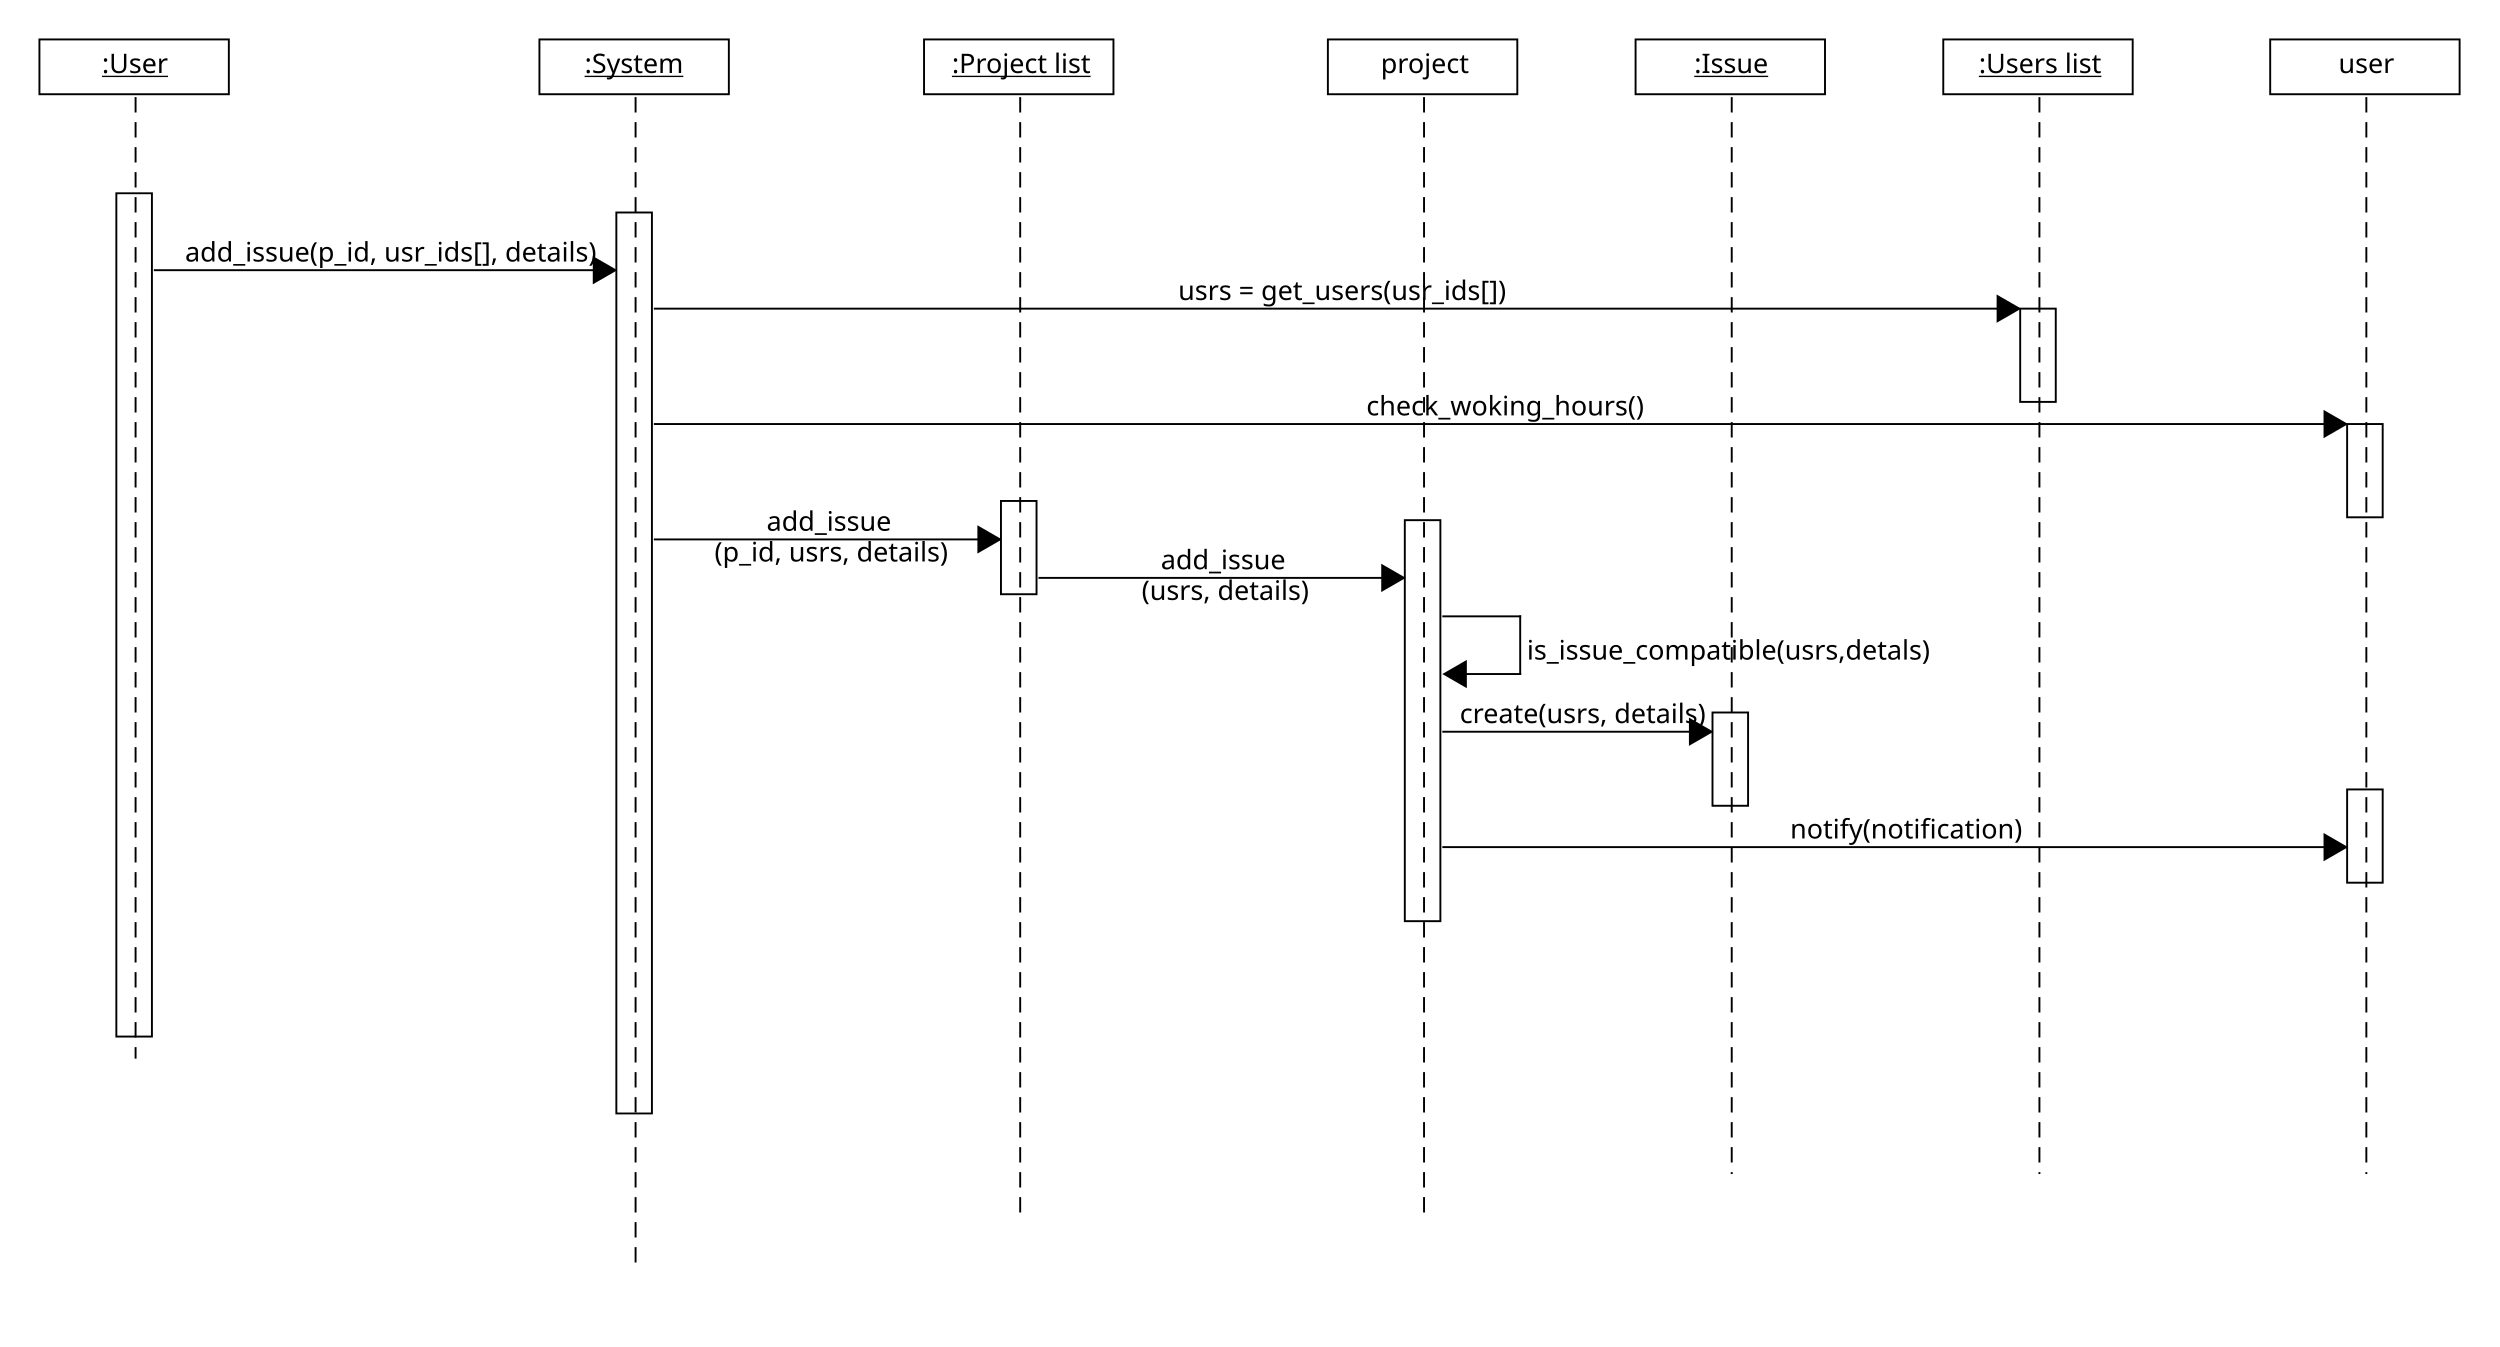
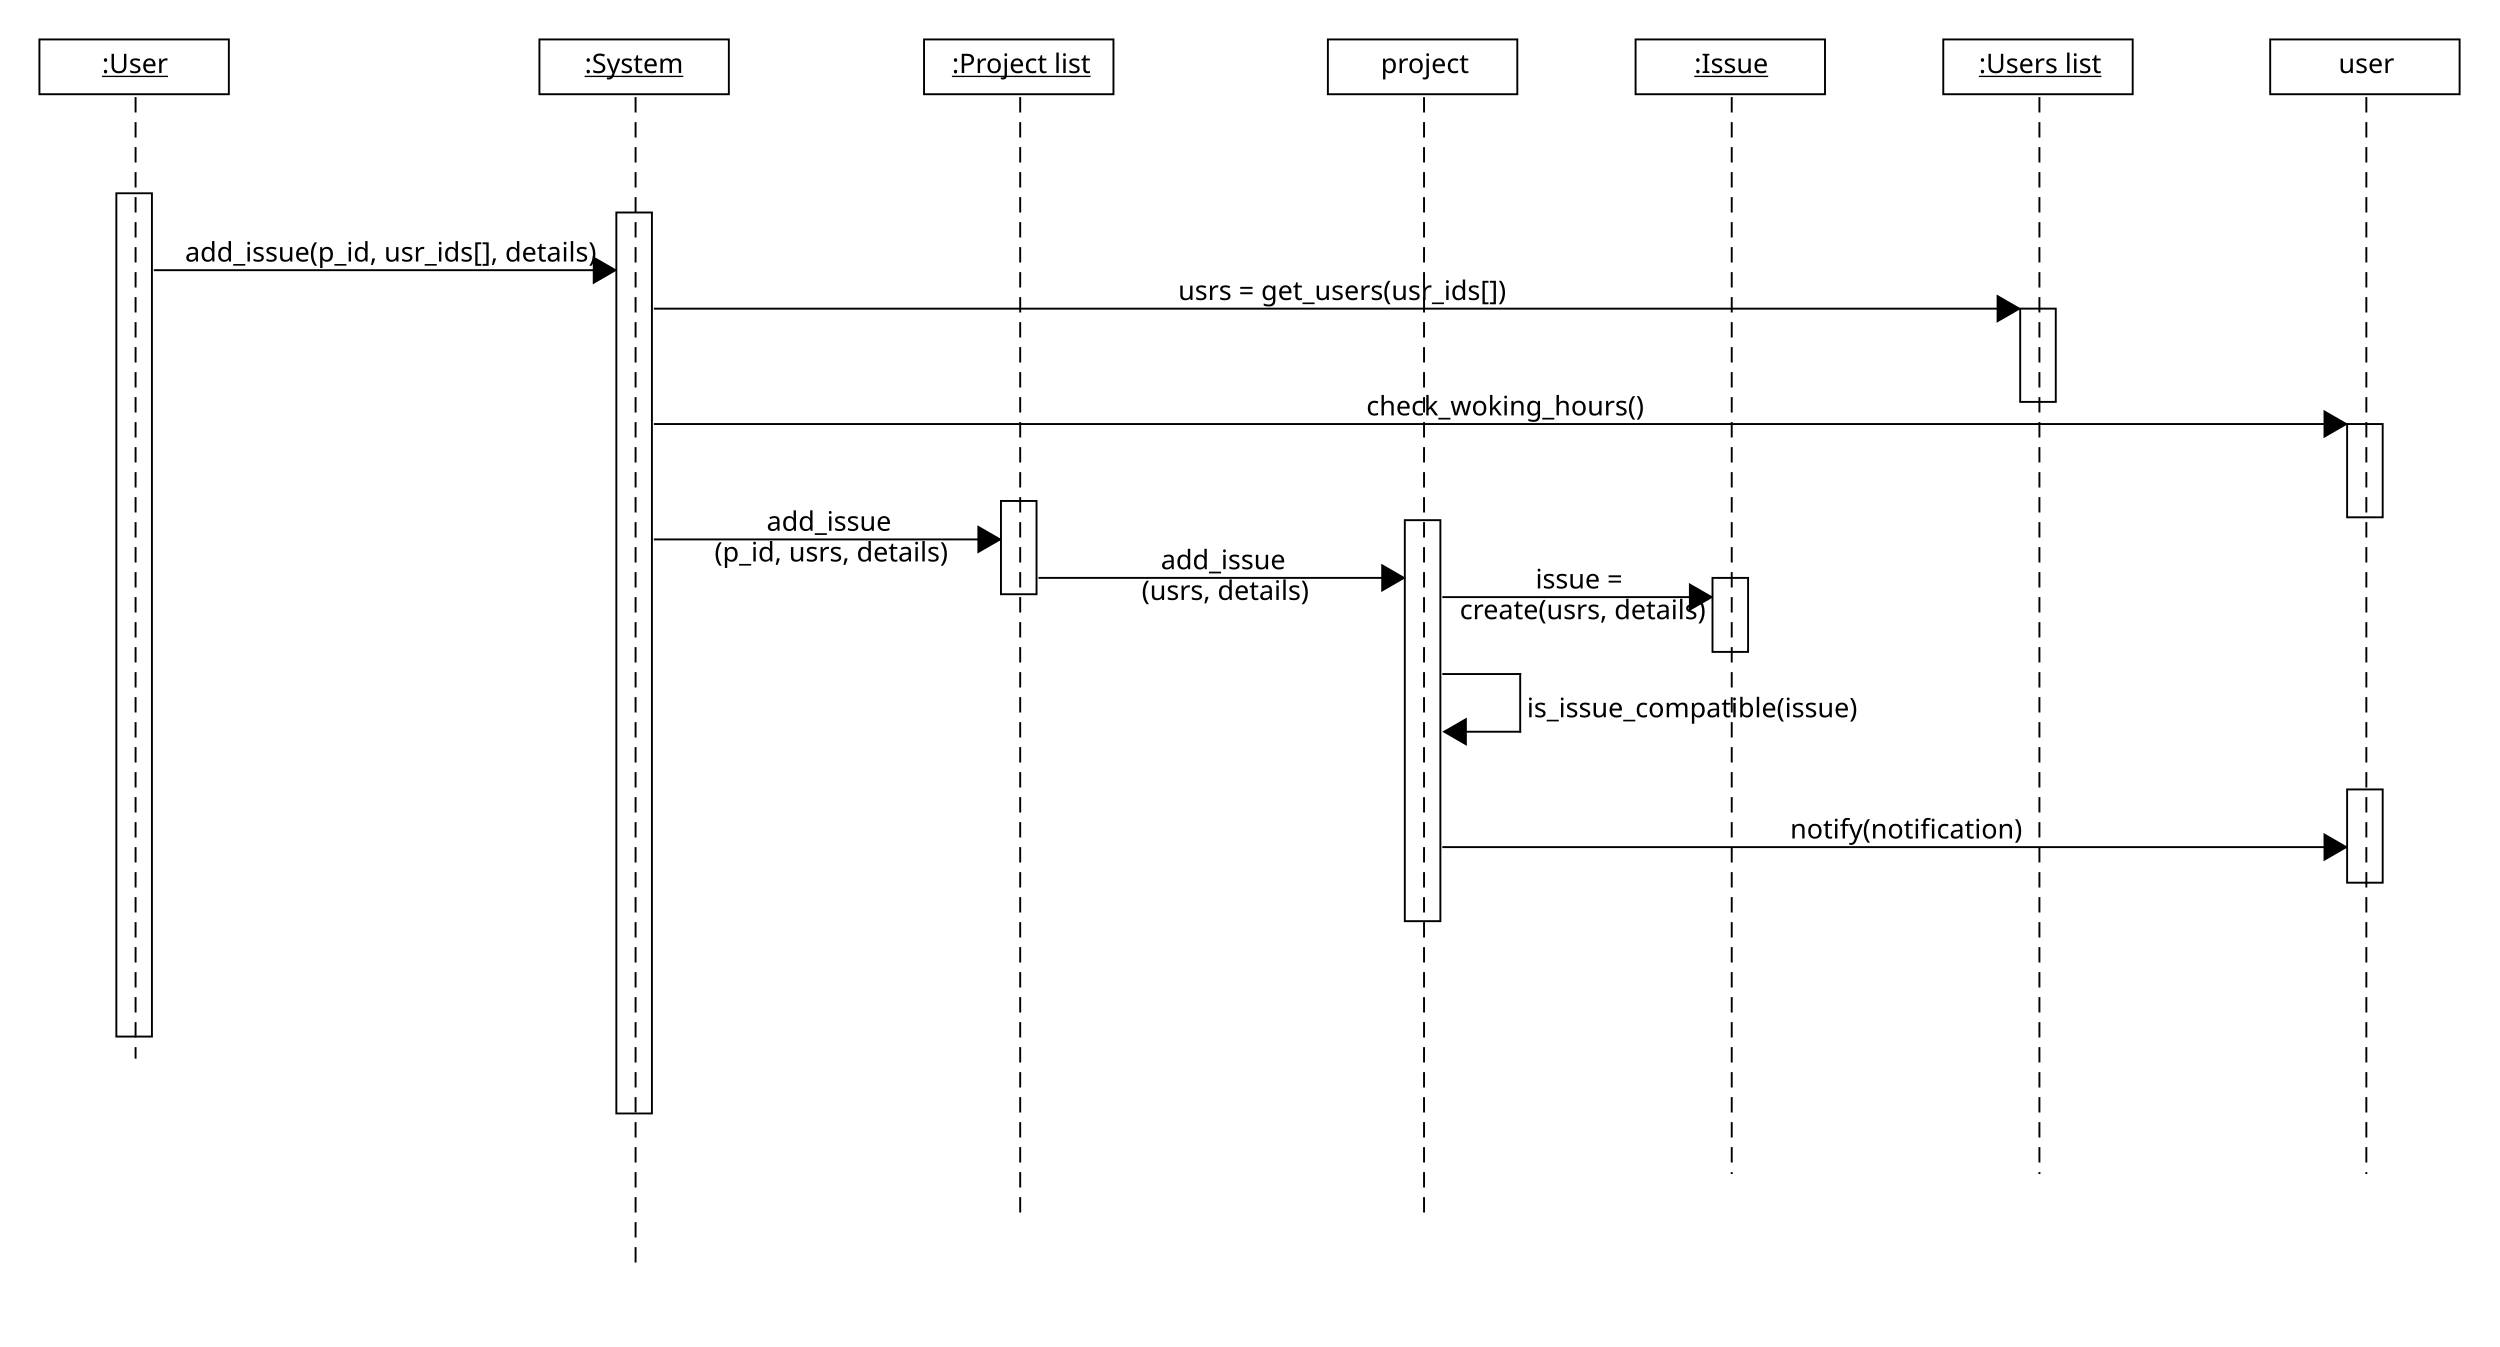
- <svg xmlns="http://www.w3.org/2000/svg" fill-opacity="1" color-rendering="auto" color-interpolation="auto" text-rendering="auto" stroke="black" stroke-linecap="square" width="1300" stroke-miterlimit="10" shape-rendering="auto" stroke-opacity="1" fill="black" stroke-dasharray="none" font-weight="normal" stroke-width="1" viewBox="-20 50 1300 700" height="700" font-family="'Dialog'" font-style="normal" stroke-linejoin="miter" font-size="12px" stroke-dashoffset="0" image-rendering="auto">
+ <svg xmlns="http://www.w3.org/2000/svg" fill-opacity="1" color-rendering="auto" color-interpolation="auto" text-rendering="auto" stroke="black" stroke-linecap="square" width="1300" stroke-miterlimit="10" shape-rendering="auto" stroke-opacity="1" fill="black" stroke-dasharray="none" font-weight="normal" stroke-width="1" viewBox="-20 60 1300 700" height="700" font-family="'Dialog'" font-style="normal" stroke-linejoin="miter" font-size="12px" stroke-dashoffset="0" image-rendering="auto">
  <defs id="genericDefs" />
  <g>
    <defs id="defs1">
      <clipPath clipPathUnits="userSpaceOnUse" id="clipPath1">
        <path d="M0 0 L2147483647 0 L2147483647 2147483647 L0 2147483647 L0 0 Z" />
      </clipPath>
      <clipPath clipPathUnits="userSpaceOnUse" id="clipPath2">
        <path d="M0 0 L0 50 L20 50 L20 0 Z" />
      </clipPath>
      <clipPath clipPathUnits="userSpaceOnUse" id="clipPath3">
+         <path d="M0 0 L0 40 L20 40 L20 0 Z" />
+       </clipPath>
+       <clipPath clipPathUnits="userSpaceOnUse" id="clipPath4">
        <path d="M0 0 L0 30 L100 30 L100 0 Z" />
      </clipPath>
-       <clipPath clipPathUnits="userSpaceOnUse" id="clipPath4">
+       <clipPath clipPathUnits="userSpaceOnUse" id="clipPath5">
        <path d="M0 0 L0 210 L20 210 L20 0 Z" />
      </clipPath>
-       <clipPath clipPathUnits="userSpaceOnUse" id="clipPath5">
+       <clipPath clipPathUnits="userSpaceOnUse" id="clipPath6">
        <path d="M0 0 L0 470 L20 470 L20 0 Z" />
      </clipPath>
-       <clipPath clipPathUnits="userSpaceOnUse" id="clipPath6">
+       <clipPath clipPathUnits="userSpaceOnUse" id="clipPath7">
        <path d="M0 0 L0 440 L20 440 L20 0 Z" />
      </clipPath>
-       <clipPath clipPathUnits="userSpaceOnUse" id="clipPath7">
+       <clipPath clipPathUnits="userSpaceOnUse" id="clipPath8">
        <path d="M0 0 L0 50 L210 50 L210 0 Z" />
      </clipPath>
-       <clipPath clipPathUnits="userSpaceOnUse" id="clipPath8">
+       <clipPath clipPathUnits="userSpaceOnUse" id="clipPath9">
        <path d="M0 0 L0 40 L270 40 L270 0 Z" />
      </clipPath>
-       <clipPath clipPathUnits="userSpaceOnUse" id="clipPath9">
+       <clipPath clipPathUnits="userSpaceOnUse" id="clipPath10">
        <path d="M0 0 L0 590 L30 590 L30 0 Z" />
      </clipPath>
-       <clipPath clipPathUnits="userSpaceOnUse" id="clipPath10">
+       <clipPath clipPathUnits="userSpaceOnUse" id="clipPath11">
        <path d="M0 0 L0 40 L910 40 L910 0 Z" />
      </clipPath>
-       <clipPath clipPathUnits="userSpaceOnUse" id="clipPath11">
+       <clipPath clipPathUnits="userSpaceOnUse" id="clipPath12">
        <path d="M0 0 L0 40 L740 40 L740 0 Z" />
      </clipPath>
-       <clipPath clipPathUnits="userSpaceOnUse" id="clipPath12">
-         <path d="M0 0 L0 60 L270 60 L270 0 Z" />
-       </clipPath>
      <clipPath clipPathUnits="userSpaceOnUse" id="clipPath13">
+         <path d="M0 0 L0 60 L240 60 L240 0 Z" />
+       </clipPath>
+       <clipPath clipPathUnits="userSpaceOnUse" id="clipPath14">
        <path d="M0 0 L0 50 L220 50 L220 0 Z" />
      </clipPath>
-       <clipPath clipPathUnits="userSpaceOnUse" id="clipPath14">
-         <path d="M0 0 L0 40 L170 40 L170 0 Z" />
-       </clipPath>
      <clipPath clipPathUnits="userSpaceOnUse" id="clipPath15">
+         <path d="M0 0 L0 50 L170 50 L170 0 Z" />
+       </clipPath>
+       <clipPath clipPathUnits="userSpaceOnUse" id="clipPath16">
        <path d="M0 0 L0 40 L500 40 L500 0 Z" />
      </clipPath>
-       <clipPath clipPathUnits="userSpaceOnUse" id="clipPath16">
+       <clipPath clipPathUnits="userSpaceOnUse" id="clipPath17">
        <path d="M0 0 L0 610 L30 610 L30 0 Z" />
      </clipPath>
-       <clipPath clipPathUnits="userSpaceOnUse" id="clipPath17">
+       <clipPath clipPathUnits="userSpaceOnUse" id="clipPath18">
        <path d="M0 0 L0 640 L30 640 L30 0 Z" />
      </clipPath>
-       <clipPath clipPathUnits="userSpaceOnUse" id="clipPath18">
+       <clipPath clipPathUnits="userSpaceOnUse" id="clipPath19">
        <path d="M0 0 L0 530 L30 530 L30 0 Z" />
      </clipPath>
    </defs>
-     <g fill="rgb(255,255,255)" fill-opacity="0" transform="translate(1200,460)" stroke-opacity="0" stroke="rgb(255,255,255)">
-       <rect x="0.5" width="18.5" height="48.5" y="0.5" clip-path="url(#clipPath2)" stroke="none" />
-     </g>
-     <g transform="translate(1200,460)">
-       <rect fill="none" x="0.5" width="18.5" height="48.5" y="0.5" clip-path="url(#clipPath2)" />
-     </g>
-     <g fill="rgb(255,255,255)" fill-opacity="0" transform="translate(870,420)" stroke-opacity="0" stroke="rgb(255,255,255)">
-       <rect x="0.5" width="18.5" height="48.5" y="0.5" clip-path="url(#clipPath2)" stroke="none" />
-     </g>
-     <g transform="translate(870,420)">
-       <rect fill="none" x="0.5" width="18.5" height="48.5" y="0.5" clip-path="url(#clipPath2)" />
-     </g>
-     <g fill="rgb(255,255,255)" fill-opacity="0" transform="translate(830,70)" stroke-opacity="0" stroke="rgb(255,255,255)">
-       <rect x="0.5" width="98.5" height="28.5" y="0.5" clip-path="url(#clipPath3)" stroke="none" />
-     </g>
-     <g transform="translate(830,70)">
-       <rect fill="none" x="0.5" width="98.5" height="28.5" y="0.5" clip-path="url(#clipPath3)" />
-       <text x="31" font-size="14px" y="17.969" text-decoration="underline" clip-path="url(#clipPath3)" font-family="sans-serif" stroke="none" xml:space="preserve">:Issue</text>
-     </g>
-     <g fill="rgb(255,255,255)" fill-opacity="0" transform="translate(1200,270)" stroke-opacity="0" stroke="rgb(255,255,255)">
-       <rect x="0.5" width="18.5" height="48.5" y="0.5" clip-path="url(#clipPath2)" stroke="none" />
-     </g>
-     <g transform="translate(1200,270)">
-       <rect fill="none" x="0.5" width="18.5" height="48.5" y="0.5" clip-path="url(#clipPath2)" />
-     </g>
-     <g fill="rgb(255,255,255)" fill-opacity="0" transform="translate(1030,210)" stroke-opacity="0" stroke="rgb(255,255,255)">
-       <rect x="0.5" width="18.5" height="48.5" y="0.5" clip-path="url(#clipPath2)" stroke="none" />
-     </g>
-     <g transform="translate(1030,210)">
-       <rect fill="none" x="0.5" width="18.5" height="48.5" y="0.5" clip-path="url(#clipPath2)" />
-     </g>
-     <g fill="rgb(255,255,255)" fill-opacity="0" transform="translate(1160,70)" stroke-opacity="0" stroke="rgb(255,255,255)">
-       <rect x="0.5" width="98.5" height="28.5" y="0.5" clip-path="url(#clipPath3)" stroke="none" />
-     </g>
-     <g transform="translate(1160,70)">
-       <rect fill="none" x="0.5" width="98.5" height="28.5" y="0.5" clip-path="url(#clipPath3)" />
-       <text x="36" font-size="14px" y="17.969" clip-path="url(#clipPath3)" font-family="sans-serif" stroke="none" xml:space="preserve">user</text>
-     </g>
-     <g fill="rgb(255,255,255)" fill-opacity="0" transform="translate(990,70)" stroke-opacity="0" stroke="rgb(255,255,255)">
-       <rect x="0.5" width="98.5" height="28.5" y="0.5" clip-path="url(#clipPath3)" stroke="none" />
-     </g>
-     <g transform="translate(990,70)">
-       <rect fill="none" x="0.5" width="98.5" height="28.5" y="0.5" clip-path="url(#clipPath3)" />
-       <text x="19" font-size="14px" y="17.969" text-decoration="underline" clip-path="url(#clipPath3)" font-family="sans-serif" stroke="none" xml:space="preserve">:Users list</text>
-     </g>
-     <g fill="rgb(255,255,255)" fill-opacity="0" transform="translate(710,320)" stroke-opacity="0" stroke="rgb(255,255,255)">
-       <rect x="0.5" width="18.5" height="208.5" y="0.5" clip-path="url(#clipPath4)" stroke="none" />
-     </g>
-     <g transform="translate(710,320)">
-       <rect fill="none" x="0.5" width="18.5" height="208.5" y="0.5" clip-path="url(#clipPath4)" />
-     </g>
-     <g fill="rgb(255,255,255)" fill-opacity="0" transform="translate(300,160)" stroke-opacity="0" stroke="rgb(255,255,255)">
-       <rect x="0.5" width="18.5" height="468.5" y="0.5" clip-path="url(#clipPath5)" stroke="none" />
-     </g>
-     <g transform="translate(300,160)">
-       <rect fill="none" x="0.5" width="18.5" height="468.5" y="0.5" clip-path="url(#clipPath5)" />
-     </g>
-     <g fill="rgb(255,255,255)" fill-opacity="0" transform="translate(500,310)" stroke-opacity="0" stroke="rgb(255,255,255)">
-       <rect x="0.5" width="18.5" height="48.5" y="0.5" clip-path="url(#clipPath2)" stroke="none" />
-     </g>
-     <g transform="translate(500,310)">
-       <rect fill="none" x="0.5" width="18.5" height="48.5" y="0.5" clip-path="url(#clipPath2)" />
-     </g>
-     <g fill="rgb(255,255,255)" fill-opacity="0" transform="translate(0,70)" stroke-opacity="0" stroke="rgb(255,255,255)">
-       <rect x="0.5" width="98.5" height="28.5" y="0.5" clip-path="url(#clipPath3)" stroke="none" />
-     </g>
-     <g transform="translate(0,70)">
-       <rect fill="none" x="0.5" width="98.5" height="28.5" y="0.5" clip-path="url(#clipPath3)" />
-       <text x="33" font-size="14px" y="17.969" text-decoration="underline" clip-path="url(#clipPath3)" font-family="sans-serif" stroke="none" xml:space="preserve">:User</text>
-     </g>
-     <g fill="rgb(255,255,255)" fill-opacity="0" transform="translate(40,150)" stroke-opacity="0" stroke="rgb(255,255,255)">
-       <rect x="0.5" width="18.5" height="438.5" y="0.5" clip-path="url(#clipPath6)" stroke="none" />
-     </g>
-     <g transform="translate(40,150)">
-       <rect fill="none" x="0.5" width="18.5" height="438.5" y="0.5" clip-path="url(#clipPath6)" />
-     </g>
-     <g fill="rgb(255,255,255)" fill-opacity="0" transform="translate(670,70)" stroke-opacity="0" stroke="rgb(255,255,255)">
-       <rect x="0.5" width="98.5" height="28.5" y="0.5" clip-path="url(#clipPath3)" stroke="none" />
-     </g>
-     <g transform="translate(670,70)">
-       <rect fill="none" x="0.5" width="98.5" height="28.5" y="0.5" clip-path="url(#clipPath3)" />
-       <text x="28" font-size="14px" y="17.969" clip-path="url(#clipPath3)" font-family="sans-serif" stroke="none" xml:space="preserve">project</text>
-     </g>
-     <g fill="rgb(255,255,255)" fill-opacity="0" transform="translate(460,70)" stroke-opacity="0" stroke="rgb(255,255,255)">
-       <rect x="0.5" width="98.5" height="28.5" y="0.5" clip-path="url(#clipPath3)" stroke="none" />
-     </g>
-     <g transform="translate(460,70)">
-       <rect fill="none" x="0.5" width="98.5" height="28.5" y="0.5" clip-path="url(#clipPath3)" />
-       <text x="15" font-size="14px" y="17.969" text-decoration="underline" clip-path="url(#clipPath3)" font-family="sans-serif" stroke="none" xml:space="preserve">:Project list</text>
-     </g>
-     <g fill="rgb(255,255,255)" fill-opacity="0" transform="translate(260,70)" stroke-opacity="0" stroke="rgb(255,255,255)">
-       <rect x="0.5" width="98.5" height="28.5" y="0.5" clip-path="url(#clipPath3)" stroke="none" />
-     </g>
-     <g transform="translate(260,70)">
-       <rect fill="none" x="0.5" width="98.5" height="28.5" y="0.5" clip-path="url(#clipPath3)" />
-       <text x="24" font-size="14px" y="17.969" text-decoration="underline" clip-path="url(#clipPath3)" font-family="sans-serif" stroke="none" xml:space="preserve">:System</text>
-     </g>
-     <g transform="translate(310,310)">
-       <path fill="none" d="M189.5 20.5 L10.5 20.5" clip-path="url(#clipPath7)" />
-       <path d="M178.742 14 L190 20.5 L178.742 27 Z" clip-path="url(#clipPath7)" stroke="none" />
-       <path fill="none" d="M178.742 14 L190 20.5 L178.742 27 Z" clip-path="url(#clipPath7)" />
-       <text x="68.628" font-size="14px" y="16" clip-path="url(#clipPath7)" font-family="sans-serif" stroke="none" xml:space="preserve">add_issue</text>
-       <text x="41.541" font-size="14px" y="31.969" clip-path="url(#clipPath7)" font-family="sans-serif" stroke="none" xml:space="preserve">(p_id, usrs, details)</text>
-     </g>
-     <g transform="translate(50,170)">
-       <path fill="none" d="M249.5 20.5 L10.5 20.5" clip-path="url(#clipPath8)" />
-       <path d="M238.742 14 L250 20.5 L238.742 27 Z" clip-path="url(#clipPath8)" stroke="none" />
-       <path fill="none" d="M238.742 14 L250 20.5 L238.742 27 Z" clip-path="url(#clipPath8)" />
-       <text x="26.224" font-size="14px" y="16" clip-path="url(#clipPath8)" font-family="sans-serif" stroke="none" xml:space="preserve">add_issue(p_id, usr_ids[], details)</text>
-     </g>
-     <g stroke-dasharray="8,5" stroke-miterlimit="5" transform="translate(870,90)" stroke-linecap="butt">
-       <path fill="none" d="M10.5 10.5 L10.5 570.5" clip-path="url(#clipPath9)" />
-     </g>
-     <g transform="translate(310,250)">
-       <path fill="none" d="M889.5 20.5 L10.5 20.5" clip-path="url(#clipPath10)" />
-       <path d="M878.742 14 L890 20.5 L878.742 27 Z" clip-path="url(#clipPath10)" stroke="none" />
-       <path fill="none" d="M878.742 14 L890 20.5 L878.742 27 Z" clip-path="url(#clipPath10)" />
-       <text x="380.492" font-size="14px" y="16" clip-path="url(#clipPath10)" font-family="sans-serif" stroke="none" xml:space="preserve">check_woking_hours()</text>
-     </g>
-     <g stroke-dasharray="8,5" stroke-miterlimit="5" transform="translate(1200,90)" stroke-linecap="butt">
-       <path fill="none" d="M10.5 10.5 L10.5 570.5" clip-path="url(#clipPath9)" />
-     </g>
-     <g stroke-dasharray="8,5" stroke-miterlimit="5" transform="translate(1030,90)" stroke-linecap="butt">
-       <path fill="none" d="M10.5 10.5 L10.5 570.5" clip-path="url(#clipPath9)" />
-     </g>
-     <g transform="translate(310,190)">
-       <path fill="none" d="M719.5 20.5 L10.5 20.5" clip-path="url(#clipPath11)" />
-       <path d="M708.742 14 L720 20.5 L708.742 27 Z" clip-path="url(#clipPath11)" stroke="none" />
-       <path fill="none" d="M708.742 14 L720 20.5 L708.742 27 Z" clip-path="url(#clipPath11)" />
-       <text x="282.638" font-size="14px" y="16" clip-path="url(#clipPath11)" font-family="sans-serif" stroke="none" xml:space="preserve">usrs = get_users(usr_ids[])</text>
-     </g>
-     <g transform="translate(720,360)">
-       <path fill="none" d="M11.5 40.5 L50.5 40.5" clip-path="url(#clipPath12)" />
-       <path fill="none" d="M50.5 40.5 L50.5 10.5" clip-path="url(#clipPath12)" />
-       <path fill="none" d="M50.5 10.5 L10.5 10.5" clip-path="url(#clipPath12)" />
-       <path d="M22.258 47 L11 40.5 L22.258 34 Z" clip-path="url(#clipPath12)" stroke="none" />
-       <path fill="none" d="M22.258 47 L11 40.5 L22.258 34 Z" clip-path="url(#clipPath12)" />
-       <text x="54" font-size="14px" y="32.984" clip-path="url(#clipPath12)" font-family="sans-serif" stroke="none" xml:space="preserve">is_issue_compatible(usrs,detals)</text>
-     </g>
-     <g transform="translate(510,330)">
-       <path fill="none" d="M199.5 20.5 L10.5 20.5" clip-path="url(#clipPath13)" />
-       <path d="M188.742 14 L200 20.5 L188.742 27 Z" clip-path="url(#clipPath13)" stroke="none" />
-       <path fill="none" d="M188.742 14 L200 20.5 L188.742 27 Z" clip-path="url(#clipPath13)" />
-       <text x="73.628" font-size="14px" y="16" clip-path="url(#clipPath13)" font-family="sans-serif" stroke="none" xml:space="preserve">add_issue</text>
-       <text x="63.665" font-size="14px" y="31.969" clip-path="url(#clipPath13)" font-family="sans-serif" stroke="none" xml:space="preserve">(usrs, details)</text>
-     </g>
-     <g transform="translate(720,410)">
-       <path fill="none" d="M149.5 20.5 L10.5 20.5" clip-path="url(#clipPath14)" />
-       <path d="M138.742 14 L150 20.5 L138.742 27 Z" clip-path="url(#clipPath14)" stroke="none" />
-       <path fill="none" d="M138.742 14 L150 20.5 L138.742 27 Z" clip-path="url(#clipPath14)" />
-       <text x="19.061" font-size="14px" y="16" clip-path="url(#clipPath14)" font-family="sans-serif" stroke="none" xml:space="preserve">create(usrs, details)</text>
-     </g>
-     <g transform="translate(720,470)">
-       <path fill="none" d="M479.5 20.5 L10.5 20.5" clip-path="url(#clipPath15)" />
-       <path d="M468.742 14 L480 20.5 L468.742 27 Z" clip-path="url(#clipPath15)" stroke="none" />
-       <path fill="none" d="M468.742 14 L480 20.5 L468.742 27 Z" clip-path="url(#clipPath15)" />
-       <text x="190.856" font-size="14px" y="16" clip-path="url(#clipPath15)" font-family="sans-serif" stroke="none" xml:space="preserve">notify(notification)</text>
-     </g>
-     <g stroke-dasharray="8,5" stroke-miterlimit="5" transform="translate(710,90)" stroke-linecap="butt">
-       <path fill="none" d="M10.5 10.5 L10.5 590.5" clip-path="url(#clipPath16)" />
-     </g>
-     <g stroke-dasharray="8,5" stroke-miterlimit="5" transform="translate(500,90)" stroke-linecap="butt">
-       <path fill="none" d="M10.5 10.5 L10.5 590.5" clip-path="url(#clipPath16)" />
-     </g>
-     <g stroke-dasharray="8,5" stroke-miterlimit="5" transform="translate(300,90)" stroke-linecap="butt">
-       <path fill="none" d="M10.5 10.5 L10.5 620.5" clip-path="url(#clipPath17)" />
-     </g>
-     <g stroke-dasharray="8,5" stroke-miterlimit="5" transform="translate(40,90)" stroke-linecap="butt">
-       <path fill="none" d="M10.5 10.5 L10.5 510.5" clip-path="url(#clipPath18)" />
+     <g fill="rgb(255,255,255)" fill-opacity="0" transform="translate(1200,470)" stroke-opacity="0" stroke="rgb(255,255,255)">
+       <rect x="0.5" width="18.5" height="48.5" y="0.5" clip-path="url(#clipPath2)" stroke="none" />
+     </g>
+     <g transform="translate(1200,470)">
+       <rect fill="none" x="0.5" width="18.5" height="48.5" y="0.5" clip-path="url(#clipPath2)" />
+     </g>
+     <g fill="rgb(255,255,255)" fill-opacity="0" transform="translate(870,360)" stroke-opacity="0" stroke="rgb(255,255,255)">
+       <rect x="0.5" width="18.5" height="38.5" y="0.5" clip-path="url(#clipPath3)" stroke="none" />
+     </g>
+     <g transform="translate(870,360)">
+       <rect fill="none" x="0.5" width="18.5" height="38.5" y="0.5" clip-path="url(#clipPath3)" />
+     </g>
+     <g fill="rgb(255,255,255)" fill-opacity="0" transform="translate(830,80)" stroke-opacity="0" stroke="rgb(255,255,255)">
+       <rect x="0.5" width="98.5" height="28.5" y="0.5" clip-path="url(#clipPath4)" stroke="none" />
+     </g>
+     <g transform="translate(830,80)">
+       <rect fill="none" x="0.5" width="98.5" height="28.5" y="0.5" clip-path="url(#clipPath4)" />
+       <text x="31" font-size="14px" y="17.969" text-decoration="underline" clip-path="url(#clipPath4)" font-family="sans-serif" stroke="none" xml:space="preserve">:Issue</text>
+     </g>
+     <g fill="rgb(255,255,255)" fill-opacity="0" transform="translate(1200,280)" stroke-opacity="0" stroke="rgb(255,255,255)">
+       <rect x="0.5" width="18.5" height="48.5" y="0.5" clip-path="url(#clipPath2)" stroke="none" />
+     </g>
+     <g transform="translate(1200,280)">
+       <rect fill="none" x="0.5" width="18.5" height="48.5" y="0.5" clip-path="url(#clipPath2)" />
+     </g>
+     <g fill="rgb(255,255,255)" fill-opacity="0" transform="translate(1030,220)" stroke-opacity="0" stroke="rgb(255,255,255)">
+       <rect x="0.5" width="18.5" height="48.5" y="0.5" clip-path="url(#clipPath2)" stroke="none" />
+     </g>
+     <g transform="translate(1030,220)">
+       <rect fill="none" x="0.5" width="18.5" height="48.5" y="0.5" clip-path="url(#clipPath2)" />
+     </g>
+     <g fill="rgb(255,255,255)" fill-opacity="0" transform="translate(1160,80)" stroke-opacity="0" stroke="rgb(255,255,255)">
+       <rect x="0.5" width="98.5" height="28.5" y="0.5" clip-path="url(#clipPath4)" stroke="none" />
+     </g>
+     <g transform="translate(1160,80)">
+       <rect fill="none" x="0.5" width="98.5" height="28.5" y="0.5" clip-path="url(#clipPath4)" />
+       <text x="36" font-size="14px" y="17.969" clip-path="url(#clipPath4)" font-family="sans-serif" stroke="none" xml:space="preserve">user</text>
+     </g>
+     <g fill="rgb(255,255,255)" fill-opacity="0" transform="translate(990,80)" stroke-opacity="0" stroke="rgb(255,255,255)">
+       <rect x="0.5" width="98.5" height="28.5" y="0.5" clip-path="url(#clipPath4)" stroke="none" />
+     </g>
+     <g transform="translate(990,80)">
+       <rect fill="none" x="0.5" width="98.5" height="28.5" y="0.5" clip-path="url(#clipPath4)" />
+       <text x="19" font-size="14px" y="17.969" text-decoration="underline" clip-path="url(#clipPath4)" font-family="sans-serif" stroke="none" xml:space="preserve">:Users list</text>
+     </g>
+     <g fill="rgb(255,255,255)" fill-opacity="0" transform="translate(710,330)" stroke-opacity="0" stroke="rgb(255,255,255)">
+       <rect x="0.5" width="18.5" height="208.5" y="0.5" clip-path="url(#clipPath5)" stroke="none" />
+     </g>
+     <g transform="translate(710,330)">
+       <rect fill="none" x="0.5" width="18.5" height="208.5" y="0.5" clip-path="url(#clipPath5)" />
+     </g>
+     <g fill="rgb(255,255,255)" fill-opacity="0" transform="translate(300,170)" stroke-opacity="0" stroke="rgb(255,255,255)">
+       <rect x="0.5" width="18.5" height="468.5" y="0.5" clip-path="url(#clipPath6)" stroke="none" />
+     </g>
+     <g transform="translate(300,170)">
+       <rect fill="none" x="0.5" width="18.5" height="468.5" y="0.5" clip-path="url(#clipPath6)" />
+     </g>
+     <g fill="rgb(255,255,255)" fill-opacity="0" transform="translate(500,320)" stroke-opacity="0" stroke="rgb(255,255,255)">
+       <rect x="0.5" width="18.5" height="48.5" y="0.5" clip-path="url(#clipPath2)" stroke="none" />
+     </g>
+     <g transform="translate(500,320)">
+       <rect fill="none" x="0.5" width="18.5" height="48.5" y="0.5" clip-path="url(#clipPath2)" />
+     </g>
+     <g fill="rgb(255,255,255)" fill-opacity="0" transform="translate(0,80)" stroke-opacity="0" stroke="rgb(255,255,255)">
+       <rect x="0.5" width="98.5" height="28.5" y="0.5" clip-path="url(#clipPath4)" stroke="none" />
+     </g>
+     <g transform="translate(0,80)">
+       <rect fill="none" x="0.5" width="98.5" height="28.5" y="0.5" clip-path="url(#clipPath4)" />
+       <text x="33" font-size="14px" y="17.969" text-decoration="underline" clip-path="url(#clipPath4)" font-family="sans-serif" stroke="none" xml:space="preserve">:User</text>
+     </g>
+     <g fill="rgb(255,255,255)" fill-opacity="0" transform="translate(40,160)" stroke-opacity="0" stroke="rgb(255,255,255)">
+       <rect x="0.5" width="18.5" height="438.5" y="0.5" clip-path="url(#clipPath7)" stroke="none" />
+     </g>
+     <g transform="translate(40,160)">
+       <rect fill="none" x="0.5" width="18.5" height="438.5" y="0.5" clip-path="url(#clipPath7)" />
+     </g>
+     <g fill="rgb(255,255,255)" fill-opacity="0" transform="translate(670,80)" stroke-opacity="0" stroke="rgb(255,255,255)">
+       <rect x="0.5" width="98.5" height="28.5" y="0.5" clip-path="url(#clipPath4)" stroke="none" />
+     </g>
+     <g transform="translate(670,80)">
+       <rect fill="none" x="0.5" width="98.5" height="28.5" y="0.5" clip-path="url(#clipPath4)" />
+       <text x="28" font-size="14px" y="17.969" clip-path="url(#clipPath4)" font-family="sans-serif" stroke="none" xml:space="preserve">project</text>
+     </g>
+     <g fill="rgb(255,255,255)" fill-opacity="0" transform="translate(460,80)" stroke-opacity="0" stroke="rgb(255,255,255)">
+       <rect x="0.5" width="98.5" height="28.5" y="0.5" clip-path="url(#clipPath4)" stroke="none" />
+     </g>
+     <g transform="translate(460,80)">
+       <rect fill="none" x="0.5" width="98.5" height="28.5" y="0.5" clip-path="url(#clipPath4)" />
+       <text x="15" font-size="14px" y="17.969" text-decoration="underline" clip-path="url(#clipPath4)" font-family="sans-serif" stroke="none" xml:space="preserve">:Project list</text>
+     </g>
+     <g fill="rgb(255,255,255)" fill-opacity="0" transform="translate(260,80)" stroke-opacity="0" stroke="rgb(255,255,255)">
+       <rect x="0.5" width="98.5" height="28.5" y="0.5" clip-path="url(#clipPath4)" stroke="none" />
+     </g>
+     <g transform="translate(260,80)">
+       <rect fill="none" x="0.5" width="98.5" height="28.5" y="0.5" clip-path="url(#clipPath4)" />
+       <text x="24" font-size="14px" y="17.969" text-decoration="underline" clip-path="url(#clipPath4)" font-family="sans-serif" stroke="none" xml:space="preserve">:System</text>
+     </g>
+     <g transform="translate(310,320)">
+       <path fill="none" d="M189.5 20.5 L10.5 20.5" clip-path="url(#clipPath8)" />
+       <path d="M178.742 14 L190 20.5 L178.742 27 Z" clip-path="url(#clipPath8)" stroke="none" />
+       <path fill="none" d="M178.742 14 L190 20.5 L178.742 27 Z" clip-path="url(#clipPath8)" />
+       <text x="68.628" font-size="14px" y="16" clip-path="url(#clipPath8)" font-family="sans-serif" stroke="none" xml:space="preserve">add_issue</text>
+       <text x="41.541" font-size="14px" y="31.969" clip-path="url(#clipPath8)" font-family="sans-serif" stroke="none" xml:space="preserve">(p_id, usrs, details)</text>
+     </g>
+     <g transform="translate(50,180)">
+       <path fill="none" d="M249.5 20.5 L10.5 20.5" clip-path="url(#clipPath9)" />
+       <path d="M238.742 14 L250 20.5 L238.742 27 Z" clip-path="url(#clipPath9)" stroke="none" />
+       <path fill="none" d="M238.742 14 L250 20.5 L238.742 27 Z" clip-path="url(#clipPath9)" />
+       <text x="26.224" font-size="14px" y="16" clip-path="url(#clipPath9)" font-family="sans-serif" stroke="none" xml:space="preserve">add_issue(p_id, usr_ids[], details)</text>
+     </g>
+     <g stroke-dasharray="8,5" stroke-miterlimit="5" transform="translate(870,100)" stroke-linecap="butt">
+       <path fill="none" d="M10.5 10.5 L10.5 570.5" clip-path="url(#clipPath10)" />
+     </g>
+     <g transform="translate(310,260)">
+       <path fill="none" d="M889.5 20.5 L10.5 20.5" clip-path="url(#clipPath11)" />
+       <path d="M878.742 14 L890 20.5 L878.742 27 Z" clip-path="url(#clipPath11)" stroke="none" />
+       <path fill="none" d="M878.742 14 L890 20.5 L878.742 27 Z" clip-path="url(#clipPath11)" />
+       <text x="380.492" font-size="14px" y="16" clip-path="url(#clipPath11)" font-family="sans-serif" stroke="none" xml:space="preserve">check_woking_hours()</text>
+     </g>
+     <g stroke-dasharray="8,5" stroke-miterlimit="5" transform="translate(1200,100)" stroke-linecap="butt">
+       <path fill="none" d="M10.5 10.5 L10.5 570.5" clip-path="url(#clipPath10)" />
+     </g>
+     <g stroke-dasharray="8,5" stroke-miterlimit="5" transform="translate(1030,100)" stroke-linecap="butt">
+       <path fill="none" d="M10.5 10.5 L10.5 570.5" clip-path="url(#clipPath10)" />
+     </g>
+     <g transform="translate(310,200)">
+       <path fill="none" d="M719.5 20.5 L10.5 20.5" clip-path="url(#clipPath12)" />
+       <path d="M708.742 14 L720 20.5 L708.742 27 Z" clip-path="url(#clipPath12)" stroke="none" />
+       <path fill="none" d="M708.742 14 L720 20.5 L708.742 27 Z" clip-path="url(#clipPath12)" />
+       <text x="282.638" font-size="14px" y="16" clip-path="url(#clipPath12)" font-family="sans-serif" stroke="none" xml:space="preserve">usrs = get_users(usr_ids[])</text>
+     </g>
+     <g transform="translate(720,400)">
+       <path fill="none" d="M11.5 40.5 L50.5 40.5" clip-path="url(#clipPath13)" />
+       <path fill="none" d="M50.5 40.5 L50.5 10.5" clip-path="url(#clipPath13)" />
+       <path fill="none" d="M50.5 10.5 L10.5 10.5" clip-path="url(#clipPath13)" />
+       <path d="M22.258 47 L11 40.5 L22.258 34 Z" clip-path="url(#clipPath13)" stroke="none" />
+       <path fill="none" d="M22.258 47 L11 40.5 L22.258 34 Z" clip-path="url(#clipPath13)" />
+       <text x="54" font-size="14px" y="32.984" clip-path="url(#clipPath13)" font-family="sans-serif" stroke="none" xml:space="preserve">is_issue_compatible(issue)</text>
+     </g>
+     <g transform="translate(510,340)">
+       <path fill="none" d="M199.5 20.5 L10.5 20.5" clip-path="url(#clipPath14)" />
+       <path d="M188.742 14 L200 20.5 L188.742 27 Z" clip-path="url(#clipPath14)" stroke="none" />
+       <path fill="none" d="M188.742 14 L200 20.5 L188.742 27 Z" clip-path="url(#clipPath14)" />
+       <text x="73.628" font-size="14px" y="16" clip-path="url(#clipPath14)" font-family="sans-serif" stroke="none" xml:space="preserve">add_issue</text>
+       <text x="63.665" font-size="14px" y="31.969" clip-path="url(#clipPath14)" font-family="sans-serif" stroke="none" xml:space="preserve">(usrs, details)</text>
+     </g>
+     <g transform="translate(720,350)">
+       <path fill="none" d="M149.5 20.5 L10.5 20.5" clip-path="url(#clipPath15)" />
+       <path d="M138.742 14 L150 20.5 L138.742 27 Z" clip-path="url(#clipPath15)" stroke="none" />
+       <path fill="none" d="M138.742 14 L150 20.5 L138.742 27 Z" clip-path="url(#clipPath15)" />
+       <text x="58.487" font-size="14px" y="16" clip-path="url(#clipPath15)" font-family="sans-serif" stroke="none" xml:space="preserve">issue = </text>
+       <text x="19.061" font-size="14px" y="31.969" clip-path="url(#clipPath15)" font-family="sans-serif" stroke="none" xml:space="preserve">create(usrs, details)</text>
+     </g>
+     <g transform="translate(720,480)">
+       <path fill="none" d="M479.5 20.5 L10.5 20.5" clip-path="url(#clipPath16)" />
+       <path d="M468.742 14 L480 20.5 L468.742 27 Z" clip-path="url(#clipPath16)" stroke="none" />
+       <path fill="none" d="M468.742 14 L480 20.5 L468.742 27 Z" clip-path="url(#clipPath16)" />
+       <text x="190.856" font-size="14px" y="16" clip-path="url(#clipPath16)" font-family="sans-serif" stroke="none" xml:space="preserve">notify(notification)</text>
+     </g>
+     <g stroke-dasharray="8,5" stroke-miterlimit="5" transform="translate(710,100)" stroke-linecap="butt">
+       <path fill="none" d="M10.5 10.5 L10.5 590.5" clip-path="url(#clipPath17)" />
+     </g>
+     <g stroke-dasharray="8,5" stroke-miterlimit="5" transform="translate(500,100)" stroke-linecap="butt">
+       <path fill="none" d="M10.5 10.5 L10.5 590.5" clip-path="url(#clipPath17)" />
+     </g>
+     <g stroke-dasharray="8,5" stroke-miterlimit="5" transform="translate(300,100)" stroke-linecap="butt">
+       <path fill="none" d="M10.5 10.5 L10.5 620.5" clip-path="url(#clipPath18)" />
+     </g>
+     <g stroke-dasharray="8,5" stroke-miterlimit="5" transform="translate(40,100)" stroke-linecap="butt">
+       <path fill="none" d="M10.5 10.5 L10.5 510.5" clip-path="url(#clipPath19)" />
    </g>
  </g>
</svg>
